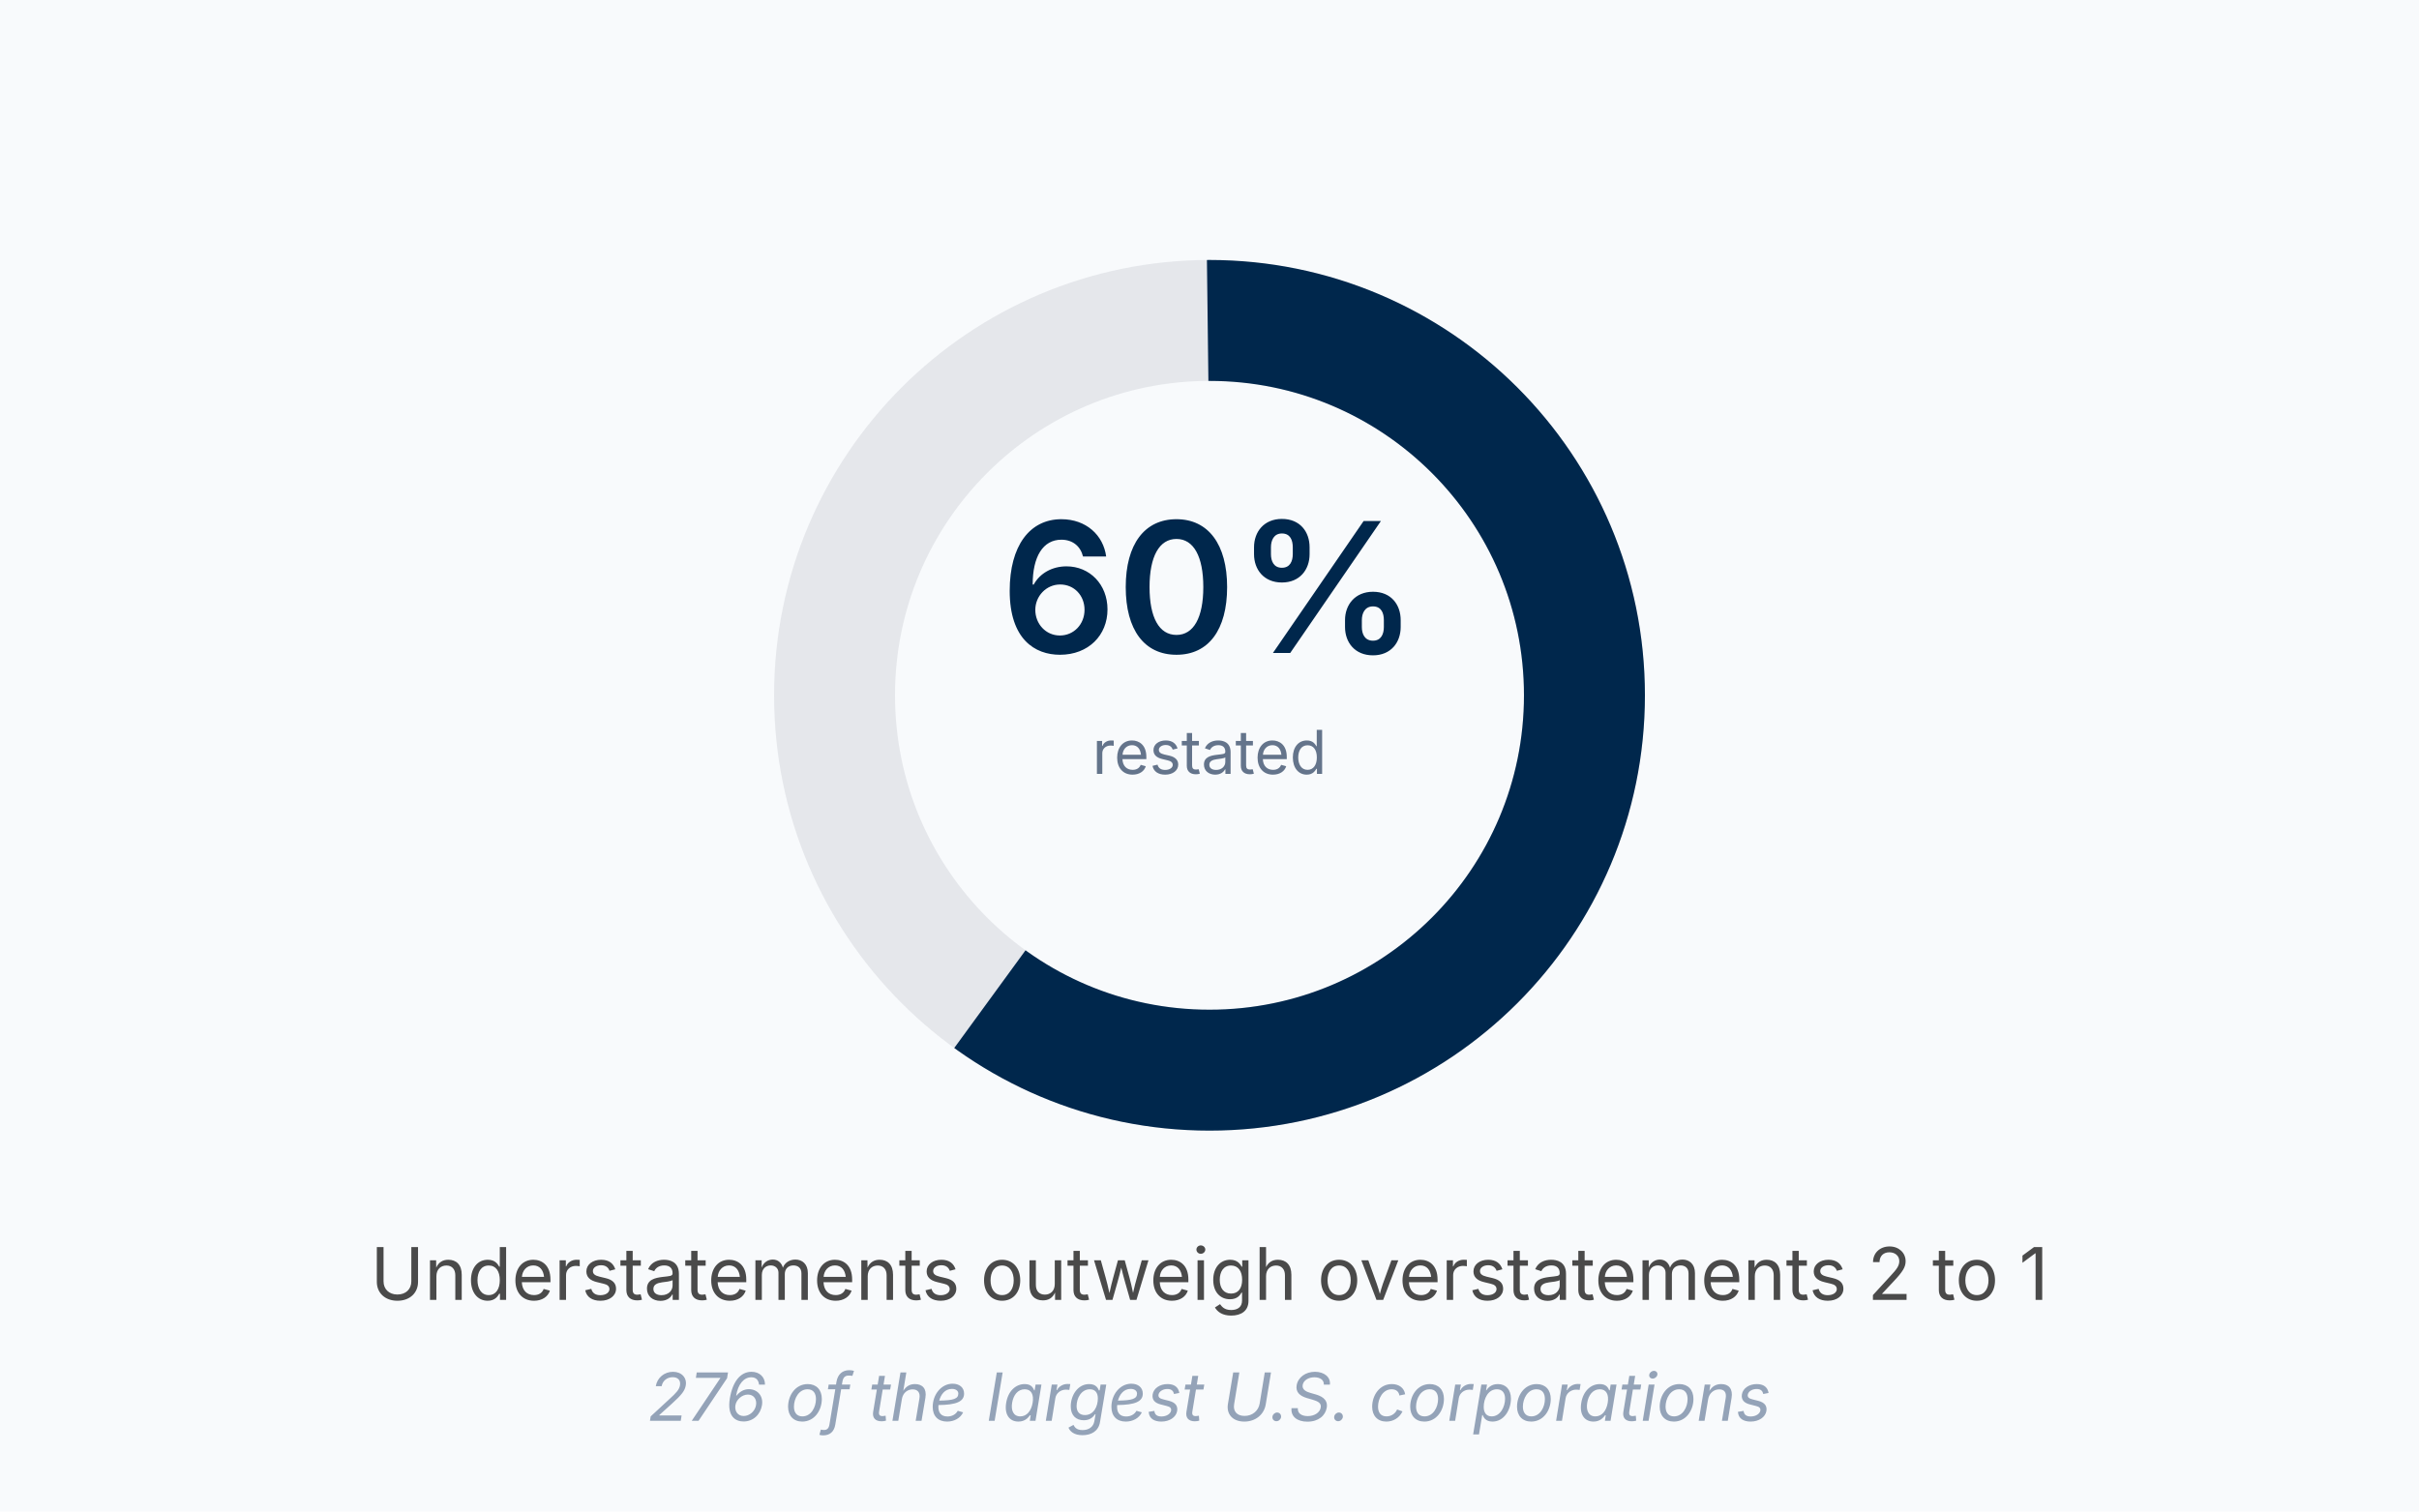
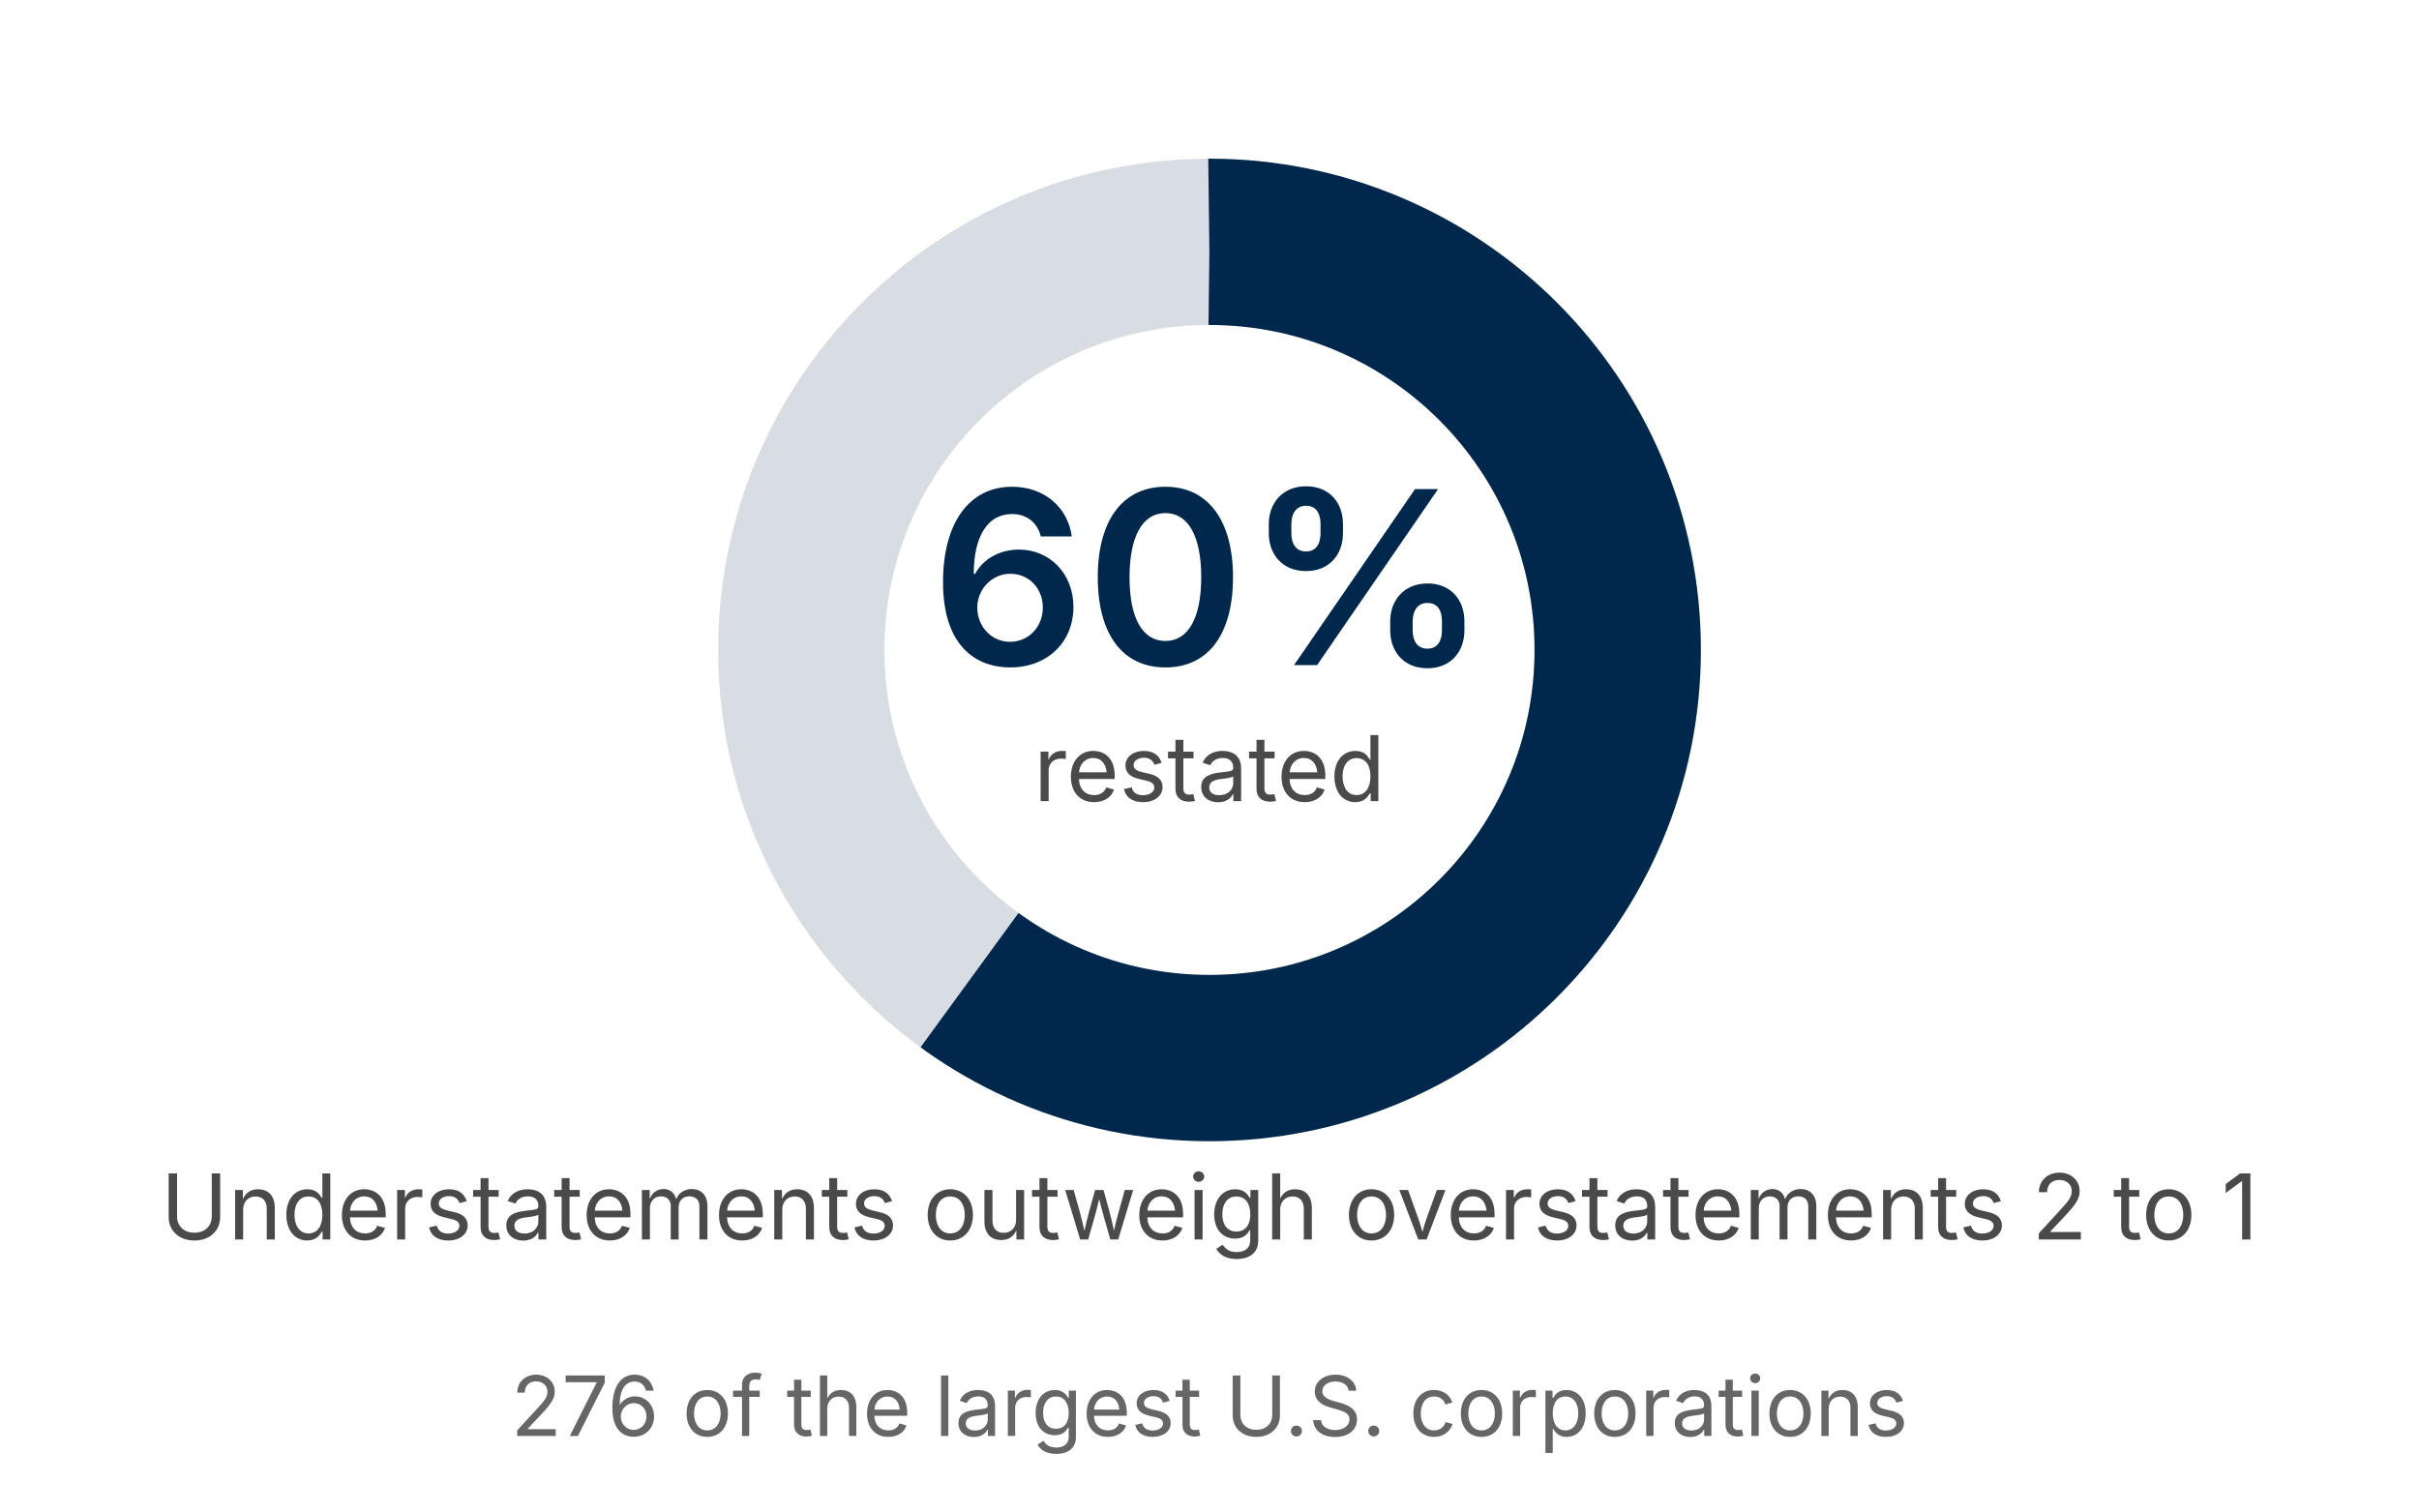
- <svg xmlns="http://www.w3.org/2000/svg" viewBox="0 0 400 250" font-family="Inter, -apple-system, system-ui, sans-serif">
-   <rect width="400" height="250" fill="#f8fafc" />
-   <circle cx="200" cy="115" r="62" fill="none" stroke="#e5e7eb" stroke-width="20" />
-   <circle cx="200" cy="115" r="62" fill="none" stroke="#00274C" stroke-width="20" stroke-dasharray="233.6 155.7" stroke-dashoffset="0" transform="rotate(-90 200 115)" />
-   <text x="200" y="108" text-anchor="middle" font-size="30" font-weight="600" fill="#00274C">60%</text>
-   <text x="200" y="128" text-anchor="middle" font-size="10" fill="#64748b">restated</text>
-   <text x="200" y="215" text-anchor="middle" font-size="12" fill="#4a4a4a">Understatements outweigh overstatements 2 to 1</text>
-   <text x="200" y="235" text-anchor="middle" font-size="11" fill="#94a3b8" font-style="italic">276 of the largest U.S. corporations</text>
+ <svg xmlns="http://www.w3.org/2000/svg" viewBox="0 0 320 200" font-family="Inter, -apple-system, system-ui, sans-serif">
+   <circle cx="160" cy="86" r="54" fill="none" stroke="#d8dde3" stroke-width="22" />
+   <circle cx="160" cy="86" r="54" fill="none" stroke="#00274C" stroke-width="22" stroke-dasharray="203.6 135.7" transform="rotate(-90 160 86)" />
+   <text x="160" y="88" text-anchor="middle" font-size="32" font-weight="600" fill="#00274C">60%</text>
+   <text x="160" y="106" text-anchor="middle" font-size="12" fill="#4a4a4a">restated</text>
+   <text x="160" y="164" text-anchor="middle" font-size="12" fill="#4a4a4a">Understatements outweigh overstatements 2 to 1</text>
+   <text x="160" y="190" text-anchor="middle" font-size="11" fill="#666666">276 of the largest U.S. corporations</text>
</svg>
